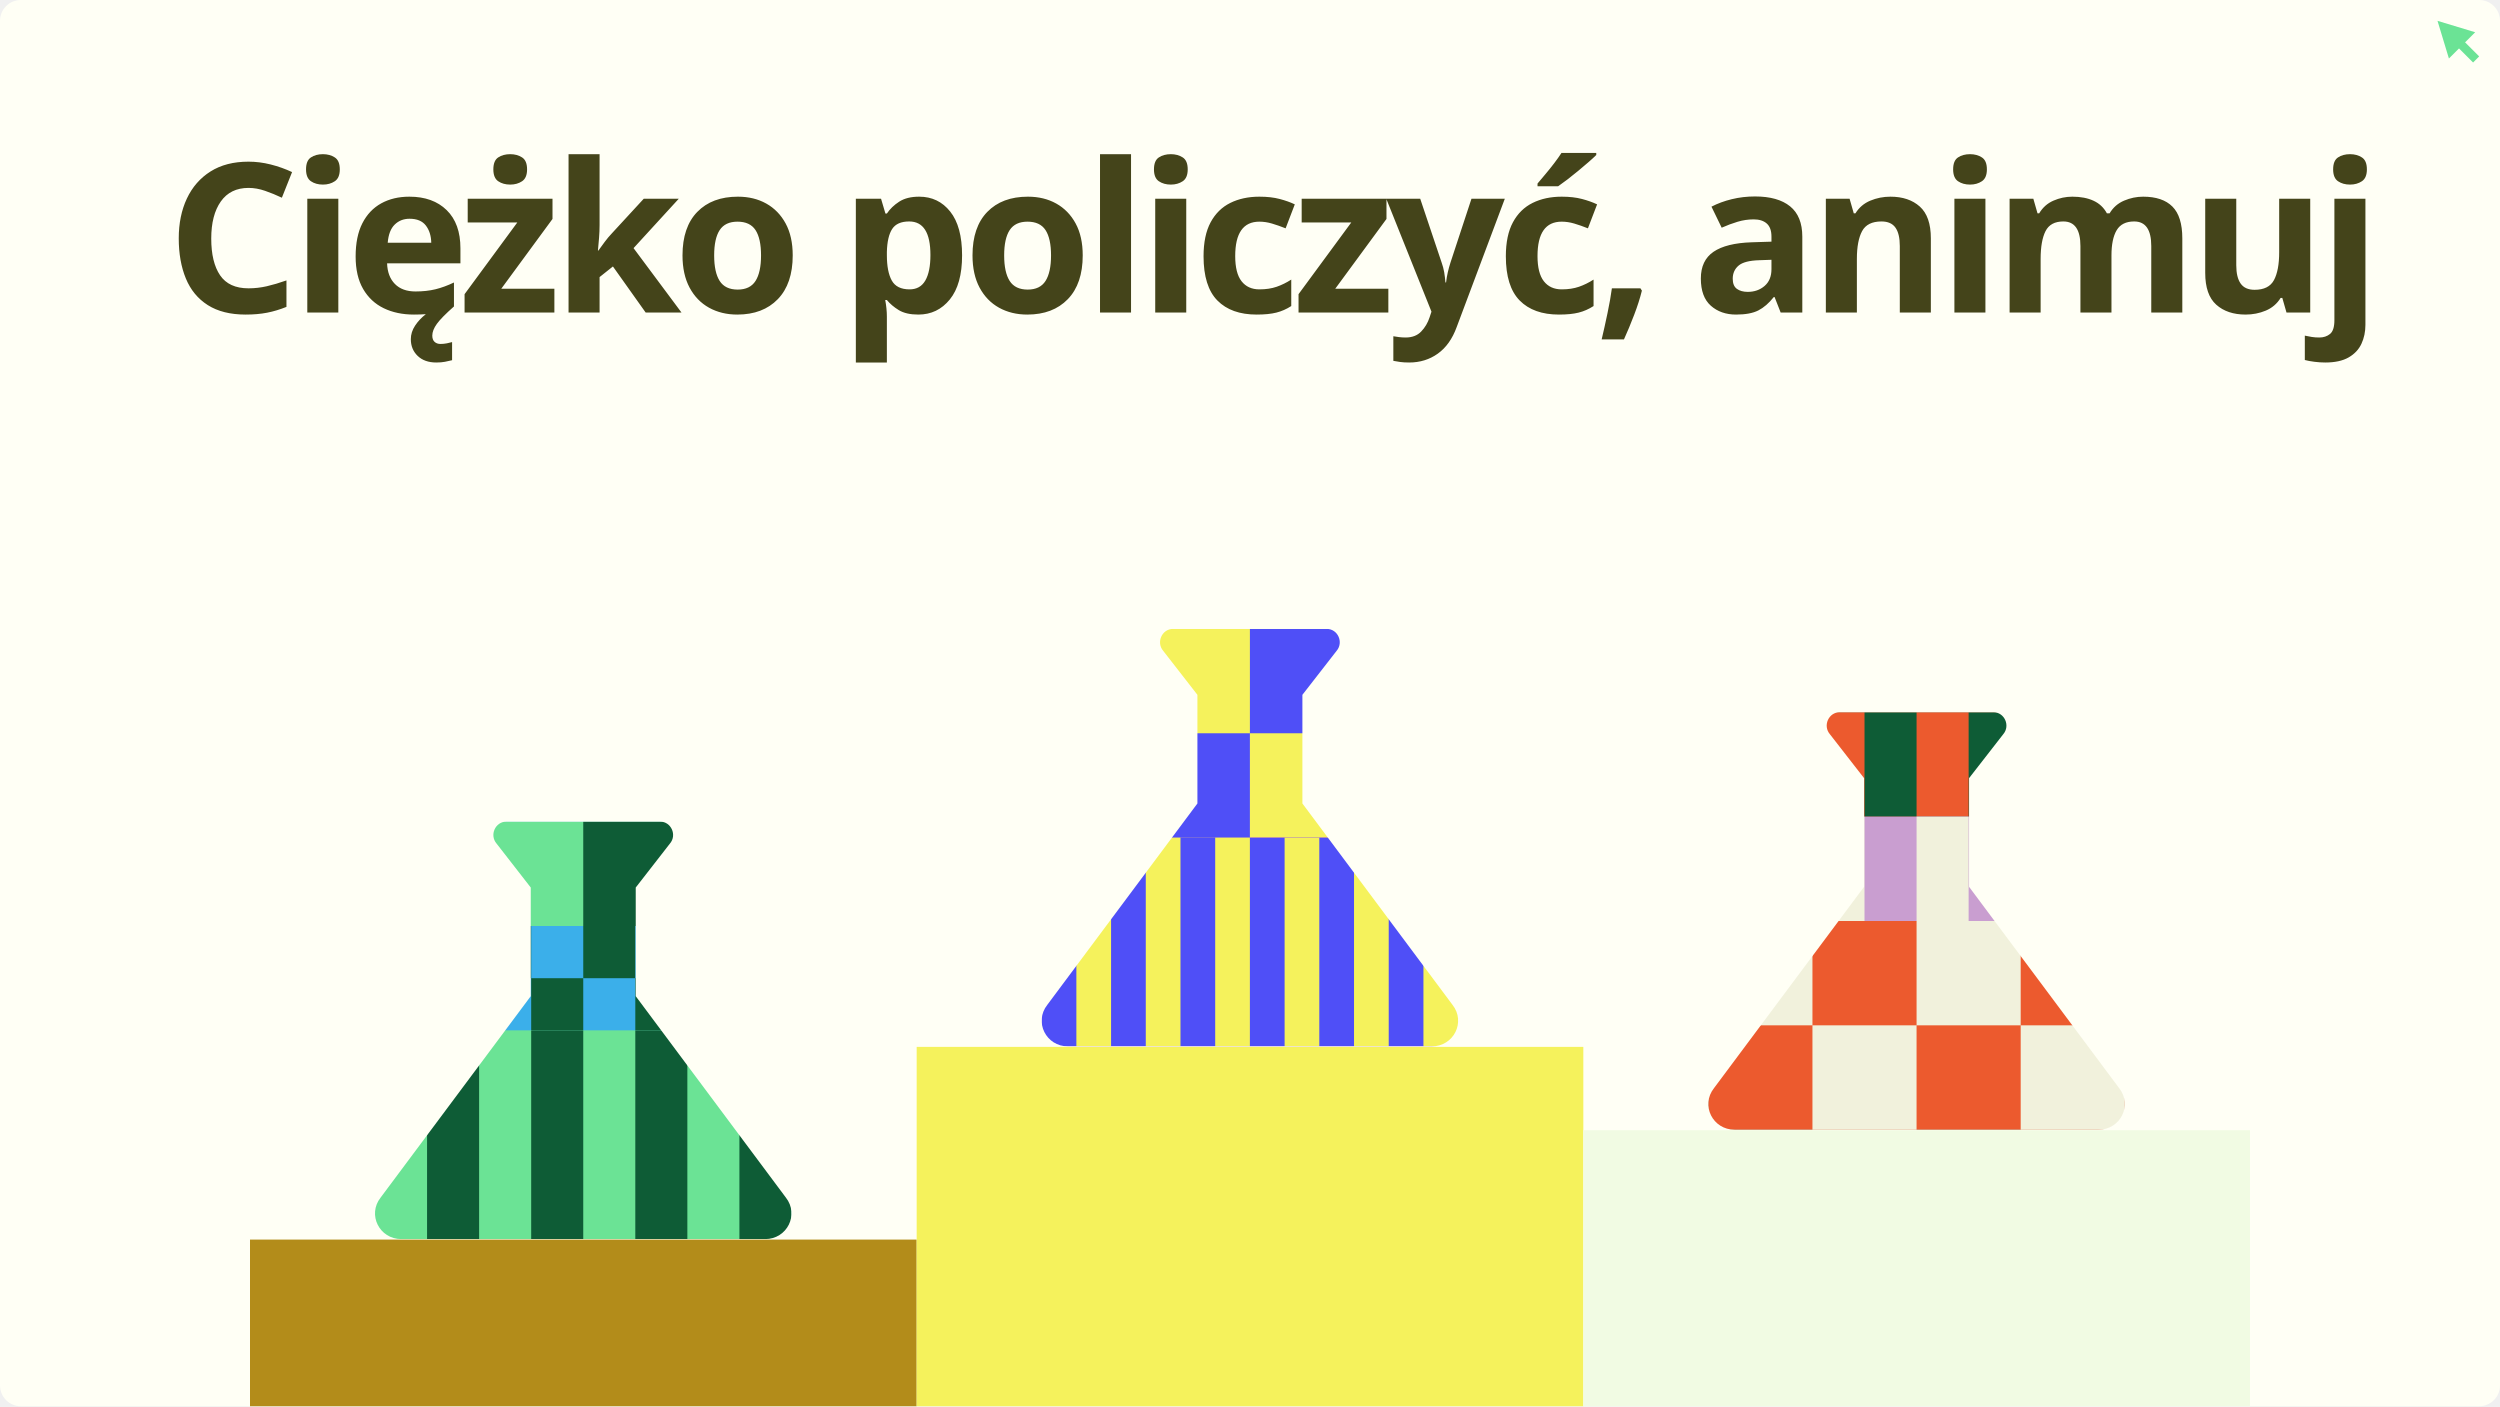
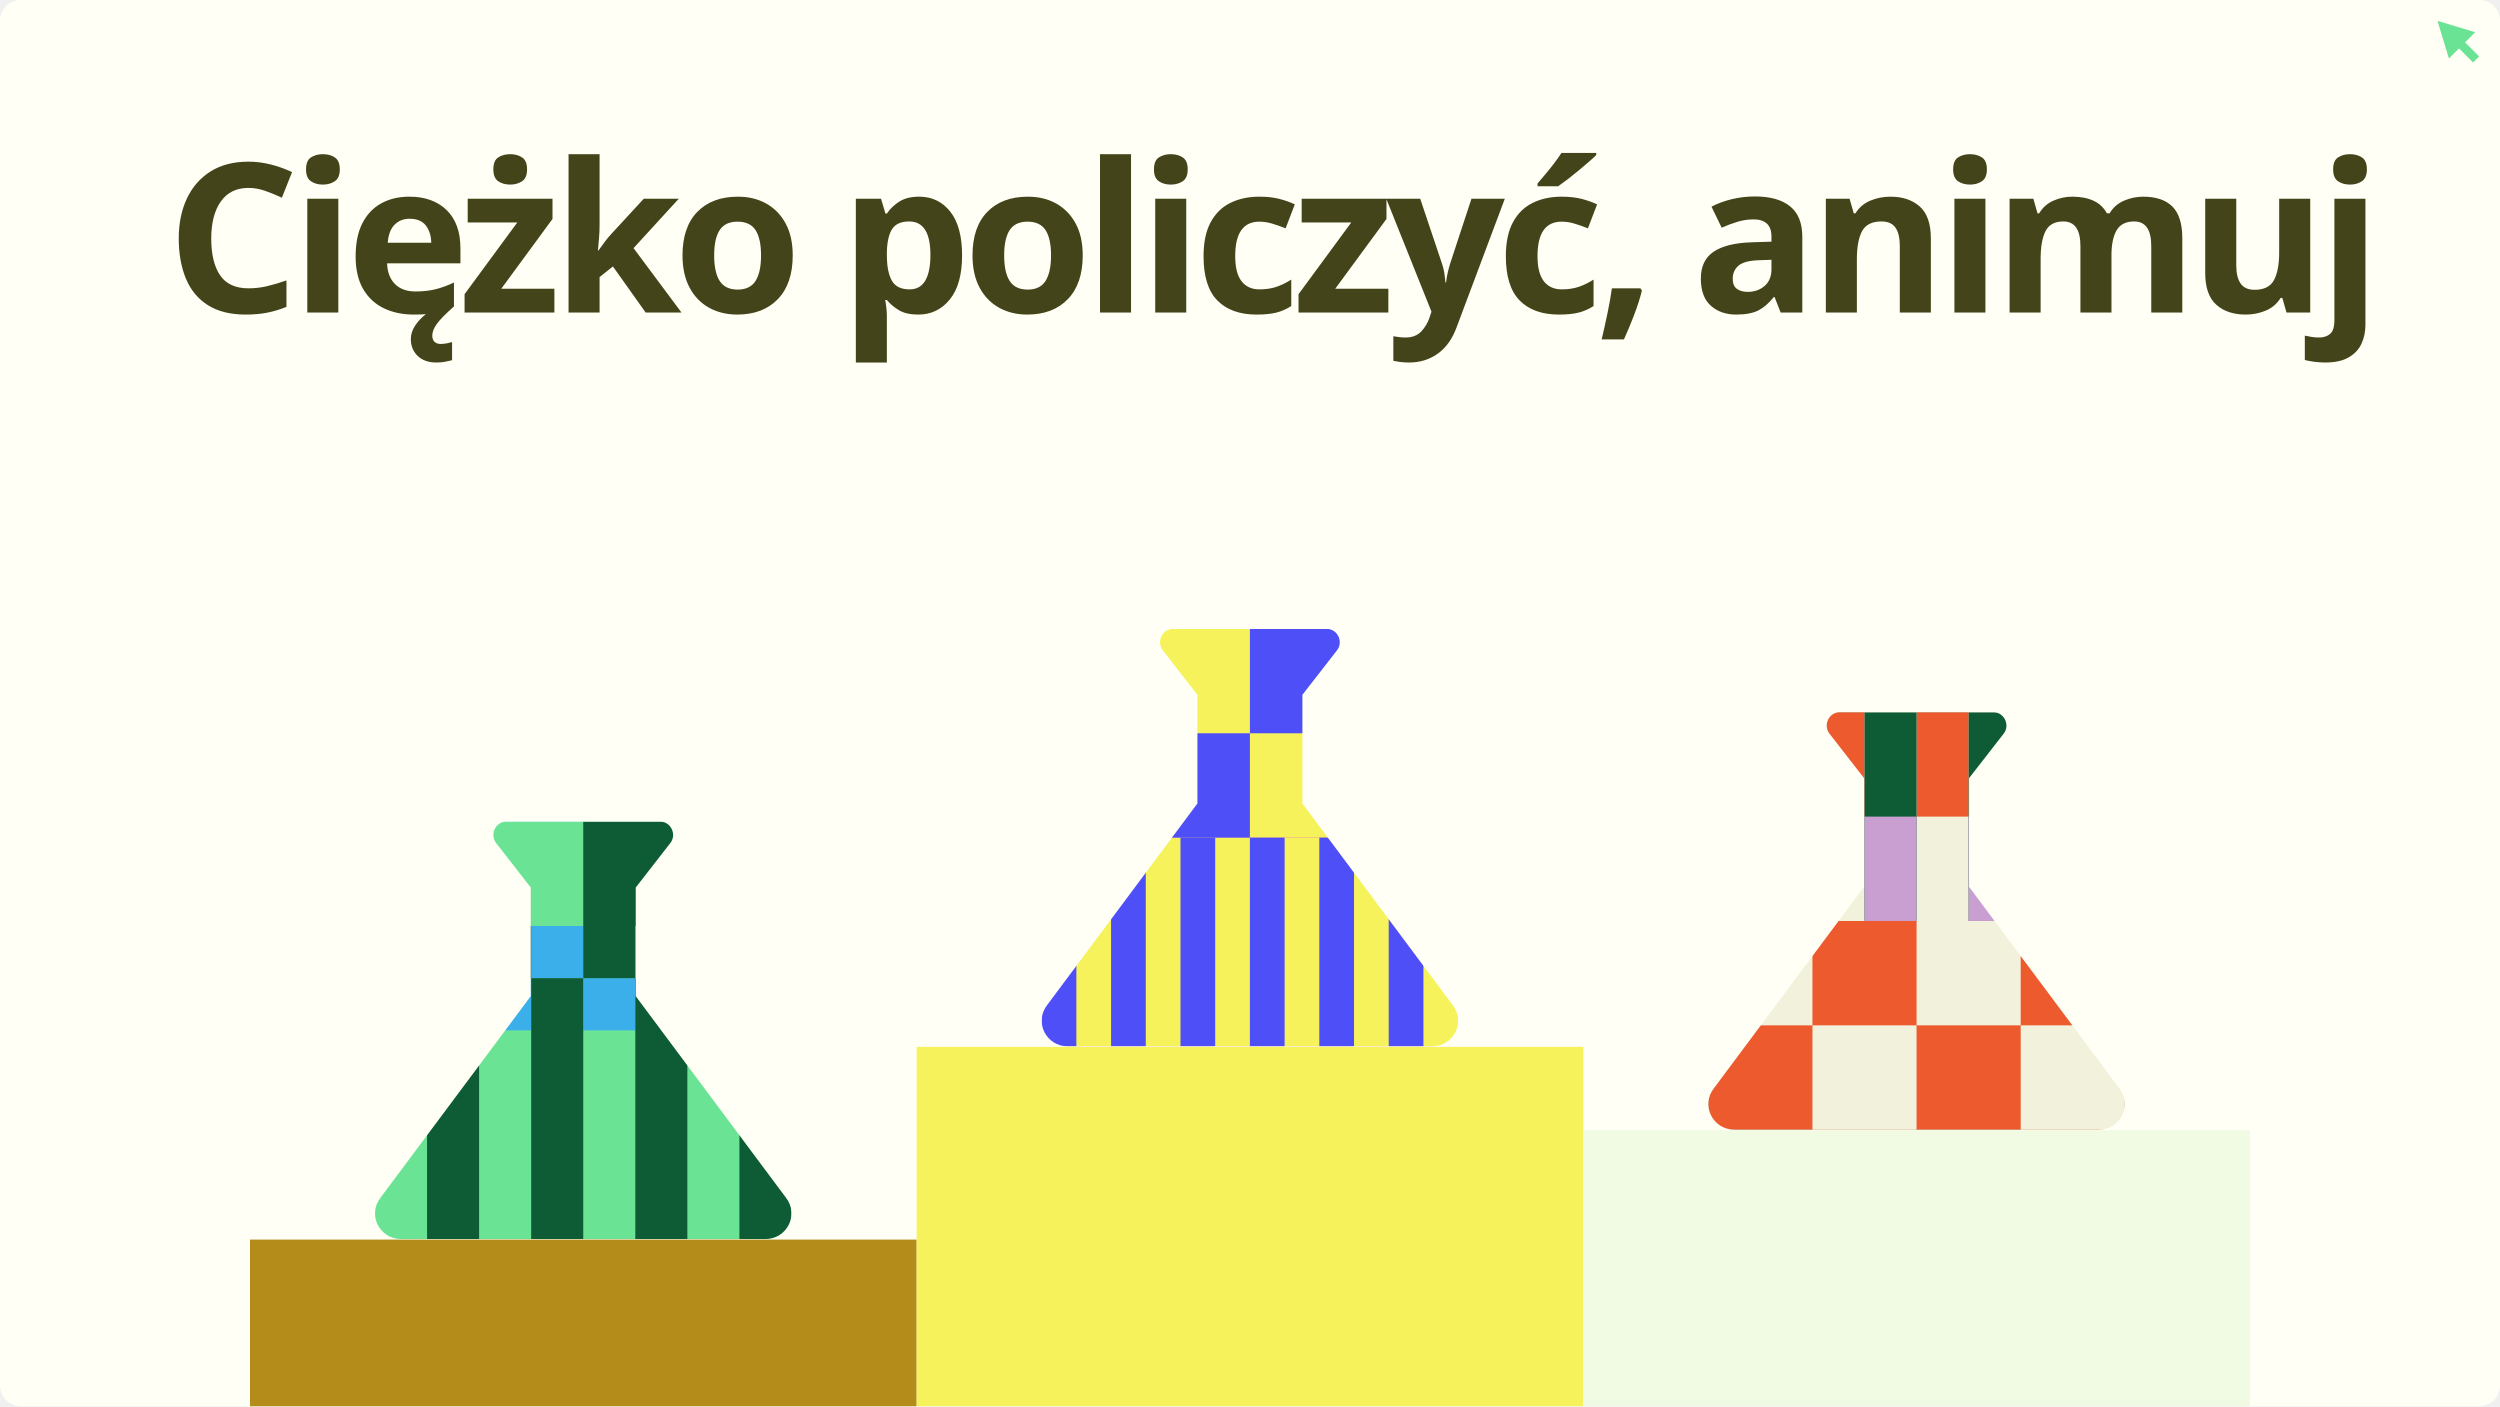
<svg xmlns="http://www.w3.org/2000/svg" width="1920" height="1080" viewBox="0 0 1920 1080" fill="none">
-   <g>
-     <g id="01. Percepcja">
-       <rect width="1920" height="1080" rx="16" fill="#FFFFF5" />
-       <text id="CiÄ™Å¼ko policzyÄ‡, animuj" fill="#44441A" style="white-space: pre" xml:space="preserve" font-family="Figtree" font-size="160" font-weight="600" letter-spacing="-0.04em">
-         <tspan x="128" y="240">Ciężko policzyć, animuj</tspan>
-       </text>
-       <g id="Frame 1236">
-         <path id="Vector" fill-rule="evenodd" clip-rule="evenodd" d="M1880.76 44.935L1872 16L1900.94 24.764L1893.18 32.516L1904 43.333L1899.33 48L1888.52 37.183L1880.76 44.935Z" fill="#6BE395" />
-       </g>
-       <g id="Pattern / science">
-         <mask id="mask0_104_158" style="mask-type:alpha" maskUnits="userSpaceOnUse" x="288" y="631" width="320" height="321">
-           <path id="science" d="M603.552 919.75C613.865 932.875 604.49 951.625 587.615 951.625H308.24C291.365 951.625 281.99 932.875 292.302 919.75L407.615 765.062V681.625L381.365 647.875C375.74 641.312 380.427 631 388.865 631H506.99C515.427 631 520.115 641.312 514.49 647.875L488.24 681.625V765.062L603.552 919.75Z" fill="black" />
-         </mask>
-         <g mask="url(#mask0_104_158)">
-           <g id="Pattern">
-             <g id="Pattern tiles" clip-path="url(#clip0_104_158)">
-               <rect width="319.855" height="320.625" transform="translate(288 631)" fill="#3BAFEA" />
-               <g id="Tile / blocks" clip-path="url(#clip1_104_158)">
-                 <rect width="319.85" height="80.16" transform="translate(288 631)" fill="#6BE395" />
-                 <path id="Vector_2" d="M288 631H367.96V711.16H288V631ZM447.93 631H527.89V711.16H447.93V631Z" fill="#0E5C36" />
-               </g>
-               <g id="Tile / checker" clip-path="url(#clip2_104_158)">
-                 <rect width="319.85" height="80.16" transform="translate(288 711.156)" fill="#3BAFEA" />
-                 <path id="Vector_3" d="M288 711.156H327.98V751.236H288V711.156ZM367.96 711.156H407.94V751.236H367.96V711.156ZM447.93 711.156H487.91V751.236H447.93V711.156ZM527.89 711.156H567.87V751.236H527.89V711.156ZM327.98 751.236H367.96V791.316H327.98V751.236ZM407.95 751.236H447.93V791.316H407.95V751.236ZM487.91 751.236H527.89V791.316H487.91V751.236ZM567.87 751.236H607.85V791.316H567.87V751.236Z" fill="#0E5C36" />
-               </g>
-               <g id="Tile / vstripes" clip-path="url(#clip3_104_158)">
-                 <rect width="319.85" height="160.31" transform="translate(288 791.312)" fill="#6BE395" />
-                 <path id="Vector_4" d="M327.98 791.312H367.96V951.622H327.98V791.312ZM407.95 791.312H447.93V951.622H407.95V791.312ZM487.91 791.312H527.89V951.622H487.91V791.312ZM567.87 791.312H607.85V951.622H567.87V791.312Z" fill="#0E5C36" />
-               </g>
+   <g id="01. Percepcja">
+     <rect width="1920" height="1080" rx="16" fill="#FFFFF5" />
+     <text id="CiÄ™Å¼ko policzyÄ‡, animuj" fill="#44441A" style="white-space: pre" xml:space="preserve" font-family="Figtree" font-size="160" font-weight="600" letter-spacing="-0.04em">
+       <tspan x="128" y="240">Ciężko policzyć, animuj</tspan>
+     </text>
+     <g id="Frame 1236">
+       <path id="Vector" fill-rule="evenodd" clip-rule="evenodd" d="M1880.76 44.935L1872 16L1900.94 24.764L1893.18 32.516L1904 43.333L1899.33 48L1888.52 37.183L1880.76 44.935Z" fill="#6BE395" />
+     </g>
+     <g id="Pattern / science">
+       <mask id="mask0_171_2" style="mask-type:alpha" maskUnits="userSpaceOnUse" x="288" y="631" width="320" height="321">
+         <path id="science" d="M603.552 919.75C613.865 932.875 604.49 951.625 587.615 951.625H308.24C291.365 951.625 281.99 932.875 292.302 919.75L407.615 765.062V681.625L381.365 647.875C375.74 641.312 380.427 631 388.865 631H506.99C515.427 631 520.115 641.312 514.49 647.875L488.24 681.625V765.062L603.552 919.75Z" fill="black" />
+       </mask>
+       <g mask="url(#mask0_171_2)">
+         <g id="Pattern">
+           <g id="Pattern tiles">
+             <path id="Color 1" d="M607.854 631V951.625H288V631H607.854Z" fill="#3BAFEA" />
+             <g id="Color 2">
+               <path d="M367.96 791.312H407.95V751.236H447.93V791.312H487.91V751.236H527.89V791.312H567.87V751.236H607.85V951.622H288V791.312H327.98V751.236H367.96V791.312Z" fill="#6BE395" />
+               <path d="M567.87 751.236H527.89V711.156H487.91V751.236H447.93V711.156H407.94V751.236H367.96V711.156H327.98V751.236H288V631H607.85V711.156H567.87V751.236Z" fill="#6BE395" />
+             </g>
+             <g id="Color 3">
+               <path d="M367.96 951.622H327.98V751.236H367.96V951.622Z" fill="#0E5C36" />
+               <path d="M447.93 951.622H407.95V751.236H447.93V951.622Z" fill="#0E5C36" />
+               <path d="M527.89 951.622H487.91V751.236H527.89V951.622Z" fill="#0E5C36" />
+               <path d="M607.85 951.622H567.87V751.236H607.85V951.622Z" fill="#0E5C36" />
+               <path d="M367.96 711.156H327.98V751.236H288V631H367.96V711.156Z" fill="#0E5C36" />
+               <path d="M407.94 751.236H367.96V711.156H407.94V751.236Z" fill="#0E5C36" />
+               <path d="M527.89 711.156H487.91V751.236H447.93V631H527.89V711.156Z" fill="#0E5C36" />
+               <path d="M567.87 751.236H527.89V711.156H567.87V751.236Z" fill="#0E5C36" />
            </g>
          </g>
        </g>
      </g>
-       <g id="Pattern / science_2">
-         <mask id="mask1_104_158" style="mask-type:alpha" maskUnits="userSpaceOnUse" x="800" y="483" width="320" height="321">
-           <path id="science_2" d="M1115.55 771.75C1125.86 784.875 1116.49 803.625 1099.61 803.625H820.24C803.365 803.625 793.99 784.875 804.302 771.75L919.615 617.062V533.625L893.365 499.875C887.74 493.312 892.427 483 900.865 483H1018.99C1027.43 483 1032.11 493.312 1026.49 499.875L1000.24 533.625V617.062L1115.55 771.75Z" fill="black" />
-         </mask>
-         <g mask="url(#mask1_104_158)">
-           <g id="Pattern_2">
-             <g id="Pattern tiles_2" clip-path="url(#clip4_104_158)">
-               <rect width="319.855" height="320.625" transform="translate(800 483)" fill="#E84ACF" />
-               <g id="Tile / checker_2" clip-path="url(#clip5_104_158)">
-                 <rect width="319.85" height="160.31" transform="translate(800 483)" fill="#F5F25C" />
-                 <path id="Vector_5" d="M800 483H879.96V563.16H800V483ZM959.93 483H1039.89V563.16H959.93V483ZM879.96 563.16H959.92V643.32H879.96V563.16ZM1039.89 563.16H1119.85V643.32H1039.89V563.16Z" fill="#4F4FF7" />
-               </g>
-               <g id="Tile / vstripes_2" clip-path="url(#clip6_104_158)">
-                 <rect width="319.85" height="160.31" transform="translate(800 643.312)" fill="#4F4FF7" />
-                 <path id="Vector_6" d="M826.65 643.312H853.3V803.622H826.65V643.312ZM879.96 643.312H906.61V803.622H879.96V643.312ZM933.27 643.312H959.92V803.622H933.27V643.312ZM986.58 643.312H1013.23V803.622H986.58V643.312ZM1039.89 643.312H1066.54V803.622H1039.89V643.312ZM1093.2 643.312H1119.85V803.622H1093.2V643.312Z" fill="#F5F25C" />
-               </g>
+     </g>
+     <g id="Pattern / science_2">
+       <mask id="mask1_171_2" style="mask-type:alpha" maskUnits="userSpaceOnUse" x="800" y="483" width="320" height="321">
+         <path id="science_2" d="M1115.55 771.75C1125.86 784.875 1116.49 803.625 1099.61 803.625H820.24C803.365 803.625 793.99 784.875 804.302 771.75L919.615 617.062V533.625L893.365 499.875C887.74 493.312 892.427 483 900.865 483H1018.99C1027.43 483 1032.11 493.312 1026.49 499.875L1000.24 533.625V617.062L1115.55 771.75Z" fill="black" />
+       </mask>
+       <g mask="url(#mask1_171_2)">
+         <g id="Pattern_2">
+           <g id="Pattern tiles_2">
+             <path id="Color 1_2" d="M1119.85 483V803.625H800V483H1119.85Z" fill="#E84ACF" />
+             <g id="Color 2_2">
+               <path d="M1119.85 643.312V803.622H800V643.312H1119.85Z" fill="#F5F25C" />
+               <path d="M1119.85 483V643.31H800V483H1119.85Z" fill="#F5F25C" />
+             </g>
+             <g id="Color 3_2">
+               <path d="M826.65 643.312V803.622H800V643.312H826.65Z" fill="#4F4FF7" />
+               <path d="M959.92 643.31H879.96V563.16H959.92V643.31Z" fill="#4F4FF7" />
+               <path d="M1119.85 643.31H1039.89V563.16H1119.85V643.31Z" fill="#4F4FF7" />
+               <path d="M879.96 563.16H800V483H879.96V563.16Z" fill="#4F4FF7" />
+               <path d="M1039.89 563.16H959.93V483H1039.89V563.16Z" fill="#4F4FF7" />
+               <path d="M879.96 643.312V803.622H853.3V643.312H879.96Z" fill="#4F4FF7" />
+               <path d="M933.271 643.312V803.622H906.61V643.312H933.271Z" fill="#4F4FF7" />
+               <path d="M986.58 643.312V803.622H959.92V643.312H986.58Z" fill="#4F4FF7" />
+               <path d="M1039.89 643.312V803.622H1013.23V643.312H1039.89Z" fill="#4F4FF7" />
+               <path d="M1093.2 643.312V803.622H1066.54V643.312H1093.2Z" fill="#4F4FF7" />
            </g>
          </g>
        </g>
      </g>
-       <g id="Pattern / science_3">
-         <mask id="mask2_104_158" style="mask-type:alpha" maskUnits="userSpaceOnUse" x="1312" y="547" width="320" height="321">
-           <path id="science_3" d="M1627.55 835.75C1637.86 848.875 1628.49 867.625 1611.61 867.625H1332.24C1315.36 867.625 1305.99 848.875 1316.3 835.75L1431.61 681.062V597.625L1405.36 563.875C1399.74 557.312 1404.43 547 1412.86 547H1530.99C1539.43 547 1544.11 557.312 1538.49 563.875L1512.24 597.625V681.062L1627.55 835.75Z" fill="black" />
-         </mask>
-         <g mask="url(#mask2_104_158)">
-           <g id="Pattern_3">
-             <g id="Pattern tiles_3" clip-path="url(#clip7_104_158)">
-               <rect width="319.855" height="320.625" transform="translate(1312 547)" fill="#44441A" />
-               <g id="Tile / vstripes_3" clip-path="url(#clip8_104_158)">
-                 <rect width="319.85" height="80.16" transform="translate(1312 547)" fill="#EC5A2E" />
-                 <path id="Vector_7" d="M1351.98 547H1391.96V627.16H1351.98V547ZM1431.95 547H1471.93V627.16H1431.95V547ZM1511.91 547H1551.89V627.16H1511.91V547ZM1591.87 547H1631.85V627.16H1591.87V547Z" fill="#0E5C36" />
-               </g>
-               <g id="Tile / blocks_2" clip-path="url(#clip9_104_158)">
-                 <rect width="319.85" height="80.16" transform="translate(1312 627.156)" fill="#C99ED0" />
-                 <path id="Vector_8" d="M1312 627.156H1351.98V707.316H1312V627.156ZM1391.96 627.156H1431.94V707.316H1391.96V627.156ZM1471.93 627.156H1511.91V707.316H1471.93V627.156ZM1551.89 627.156H1591.87V707.316H1551.89V627.156Z" fill="#F1F1DC" />
-               </g>
-               <g id="Tile / checker_3" clip-path="url(#clip10_104_158)">
-                 <rect width="319.85" height="160.31" transform="translate(1312 707.312)" fill="#EC5A2E" />
-                 <path id="Vector_9" d="M1312 707.312H1391.96V787.473H1312V707.312ZM1471.93 707.312H1551.89V787.473H1471.93V707.312ZM1391.96 787.473H1471.92V867.633H1391.96V787.473ZM1551.89 787.473H1631.85V867.633H1551.89V787.473Z" fill="#F1F1DC" />
-               </g>
+     </g>
+     <g id="Pattern / science_3">
+       <mask id="mask2_171_2" style="mask-type:alpha" maskUnits="userSpaceOnUse" x="1312" y="547" width="320" height="321">
+         <path id="science_3" d="M1627.55 835.75C1637.86 848.875 1628.49 867.625 1611.61 867.625H1332.24C1315.36 867.625 1305.99 848.875 1316.3 835.75L1431.61 681.062V597.625L1405.36 563.875C1399.74 557.312 1404.43 547 1412.86 547H1530.99C1539.43 547 1544.11 557.312 1538.49 563.875L1512.24 597.625V681.062L1627.55 835.75Z" fill="black" />
+       </mask>
+       <g mask="url(#mask2_171_2)">
+         <g id="Pattern_3">
+           <g id="Pattern tiles_3">
+             <path id="Color 1_3" d="M1631.85 547V867.625H1312V547H1631.85Z" fill="#44441A" />
+             <path id="Color 2_3" d="M1631.85 547V867.622H1312V547H1631.85Z" fill="#EC5A2E" />
+             <g id="Color 3_3">
+               <path d="M1471.92 867.622H1391.96V787.473H1471.92V867.622Z" fill="#F1F1DC" />
+               <path d="M1631.85 867.622H1551.89V787.473H1631.85V867.622Z" fill="#F1F1DC" />
+               <path d="M1391.96 627.156H1431.95V547H1471.93V627.156H1511.91V547H1551.89V627.156H1591.87V547H1631.85V707.312H1551.89V787.473H1471.93V707.312H1391.96V787.473H1312V627.156H1351.98V547H1391.96V627.156Z" fill="#F1F1DC" />
+             </g>
+             <g id="Color 4">
+               <path d="M1391.96 707.312H1351.98V547H1391.96V707.312Z" fill="#0E5C36" />
+               <path d="M1471.93 707.312H1431.94V627.156H1431.95V547H1471.93V707.312Z" fill="#0E5C36" />
+               <path d="M1551.89 707.312H1511.91V547H1551.89V707.312Z" fill="#0E5C36" />
+               <path d="M1631.85 707.312H1591.87V547H1631.85V707.312Z" fill="#0E5C36" />
+             </g>
+             <g id="Color 5">
+               <path d="M1391.96 707.312H1351.98V627.156H1391.96V707.312Z" fill="#C99ED0" />
+               <path d="M1471.93 707.312H1431.94V627.156H1471.93V707.312Z" fill="#C99ED0" />
+               <path d="M1551.89 707.312H1511.91V627.156H1551.89V707.312Z" fill="#C99ED0" />
+               <path d="M1631.85 707.312H1591.87V627.156H1631.85V707.312Z" fill="#C99ED0" />
            </g>
          </g>
        </g>
      </g>
-       <rect id="Rectangle 127" x="192" y="952" width="512" height="128" fill="#B38C1A" />
-       <rect id="Rectangle 128" x="704" y="804" width="512" height="276" fill="#F5F25C" />
-       <rect id="Rectangle 129" x="1216" y="868" width="512" height="212" fill="#F1FBE3" />
    </g>
+     <rect id="Rectangle 127" x="192" y="952" width="512" height="128" fill="#B38C1A" />
+     <rect id="Rectangle 128" x="704" y="804" width="512" height="276" fill="#F5F25C" />
+     <rect id="Rectangle 129" x="1216" y="868" width="512" height="212" fill="#F1FBE3" />
  </g>
-   <defs>
-     <clipPath id="clip0_104_158">
-       <rect width="319.855" height="320.625" fill="white" transform="translate(288 631)" />
-     </clipPath>
-     <clipPath id="clip1_104_158">
-       <rect width="319.85" height="80.16" fill="white" transform="translate(288 631)" />
-     </clipPath>
-     <clipPath id="clip2_104_158">
-       <rect width="319.85" height="80.16" fill="white" transform="translate(288 711.156)" />
-     </clipPath>
-     <clipPath id="clip3_104_158">
-       <rect width="319.85" height="160.31" fill="white" transform="translate(288 791.312)" />
-     </clipPath>
-     <clipPath id="clip4_104_158">
-       <rect width="319.855" height="320.625" fill="white" transform="translate(800 483)" />
-     </clipPath>
-     <clipPath id="clip5_104_158">
-       <rect width="319.85" height="160.31" fill="white" transform="translate(800 483)" />
-     </clipPath>
-     <clipPath id="clip6_104_158">
-       <rect width="319.85" height="160.31" fill="white" transform="translate(800 643.312)" />
-     </clipPath>
-     <clipPath id="clip7_104_158">
-       <rect width="319.855" height="320.625" fill="white" transform="translate(1312 547)" />
-     </clipPath>
-     <clipPath id="clip8_104_158">
-       <rect width="319.85" height="80.16" fill="white" transform="translate(1312 547)" />
-     </clipPath>
-     <clipPath id="clip9_104_158">
-       <rect width="319.85" height="80.16" fill="white" transform="translate(1312 627.156)" />
-     </clipPath>
-     <clipPath id="clip10_104_158">
-       <rect width="319.85" height="160.31" fill="white" transform="translate(1312 707.312)" />
-     </clipPath>
-   </defs>
</svg>
